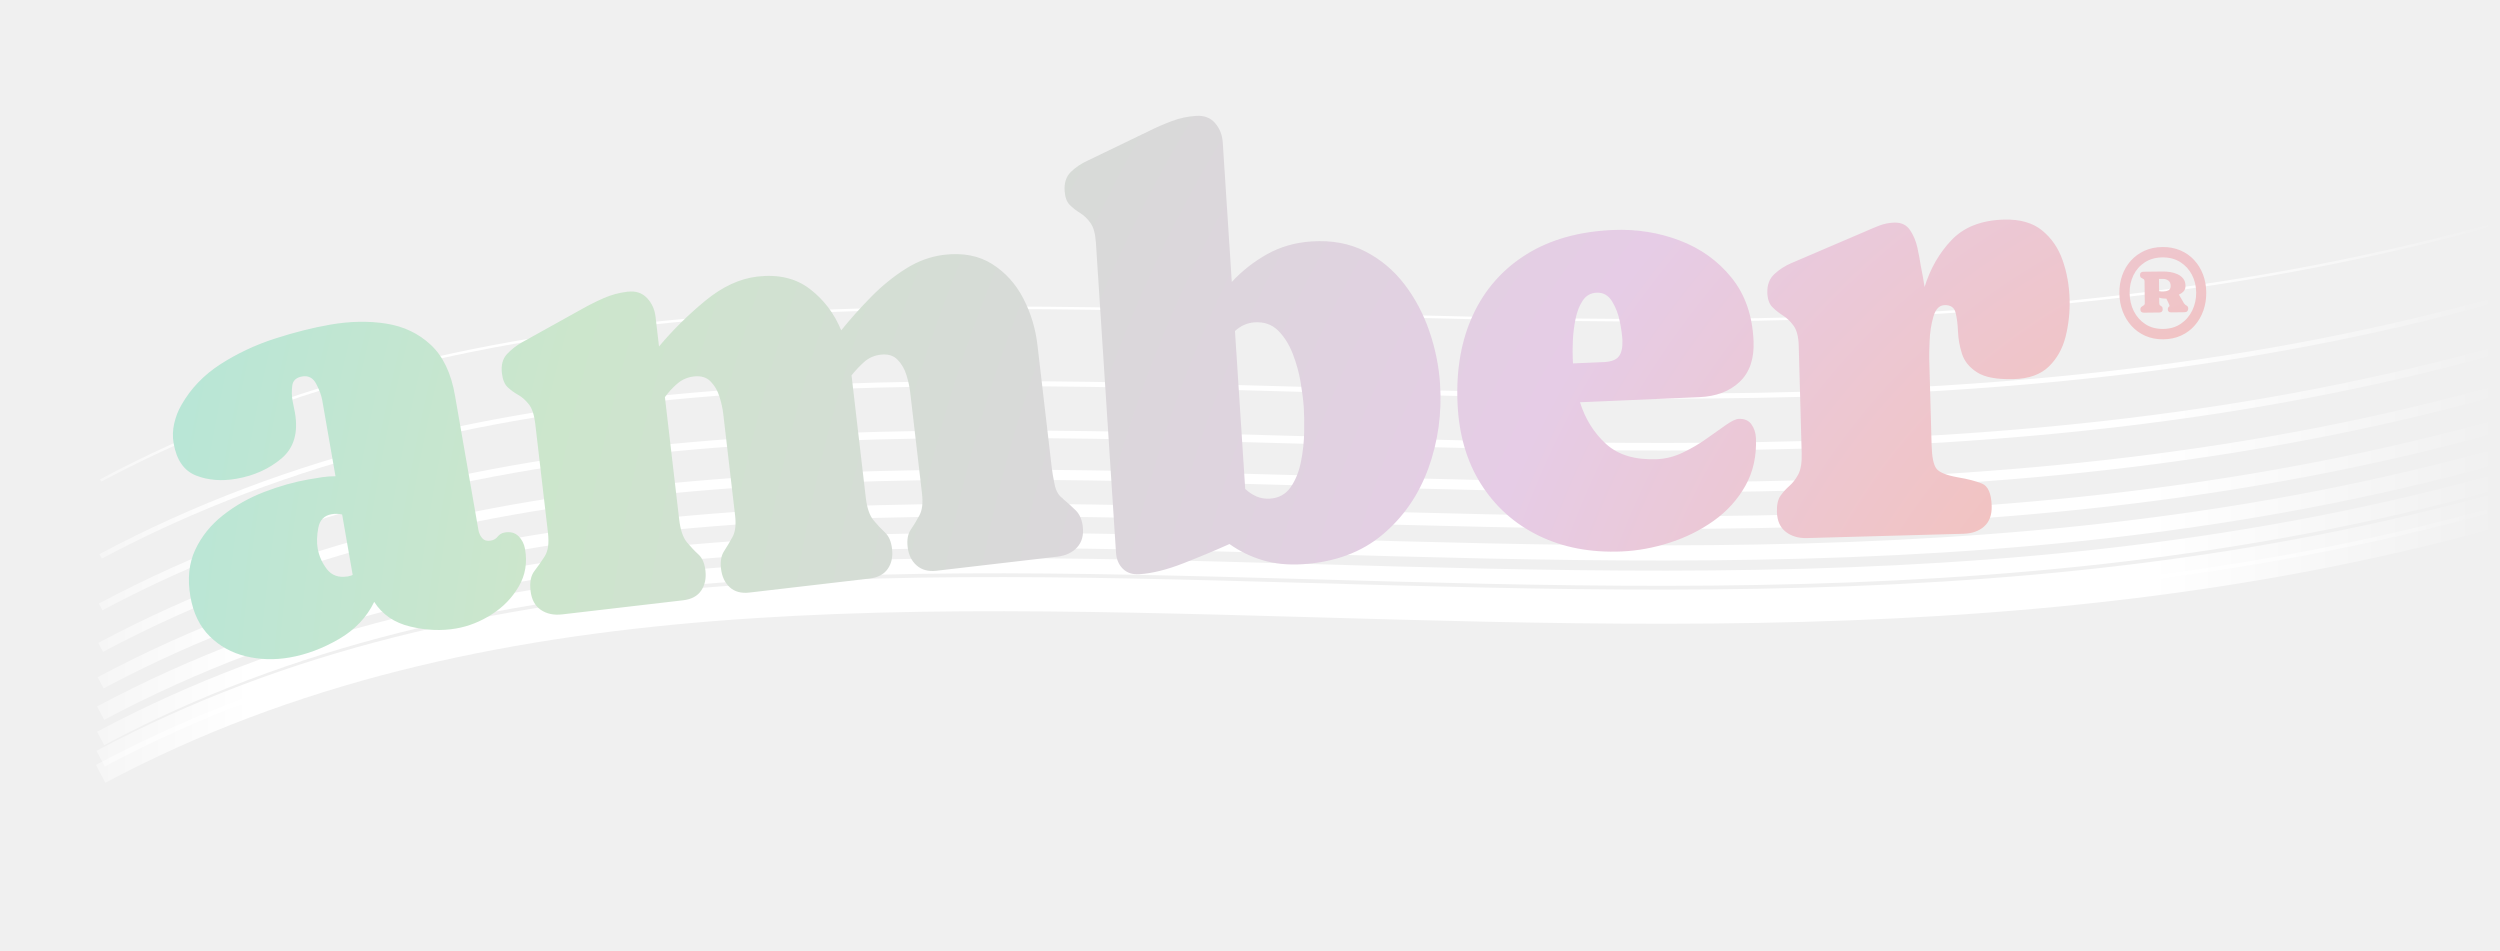
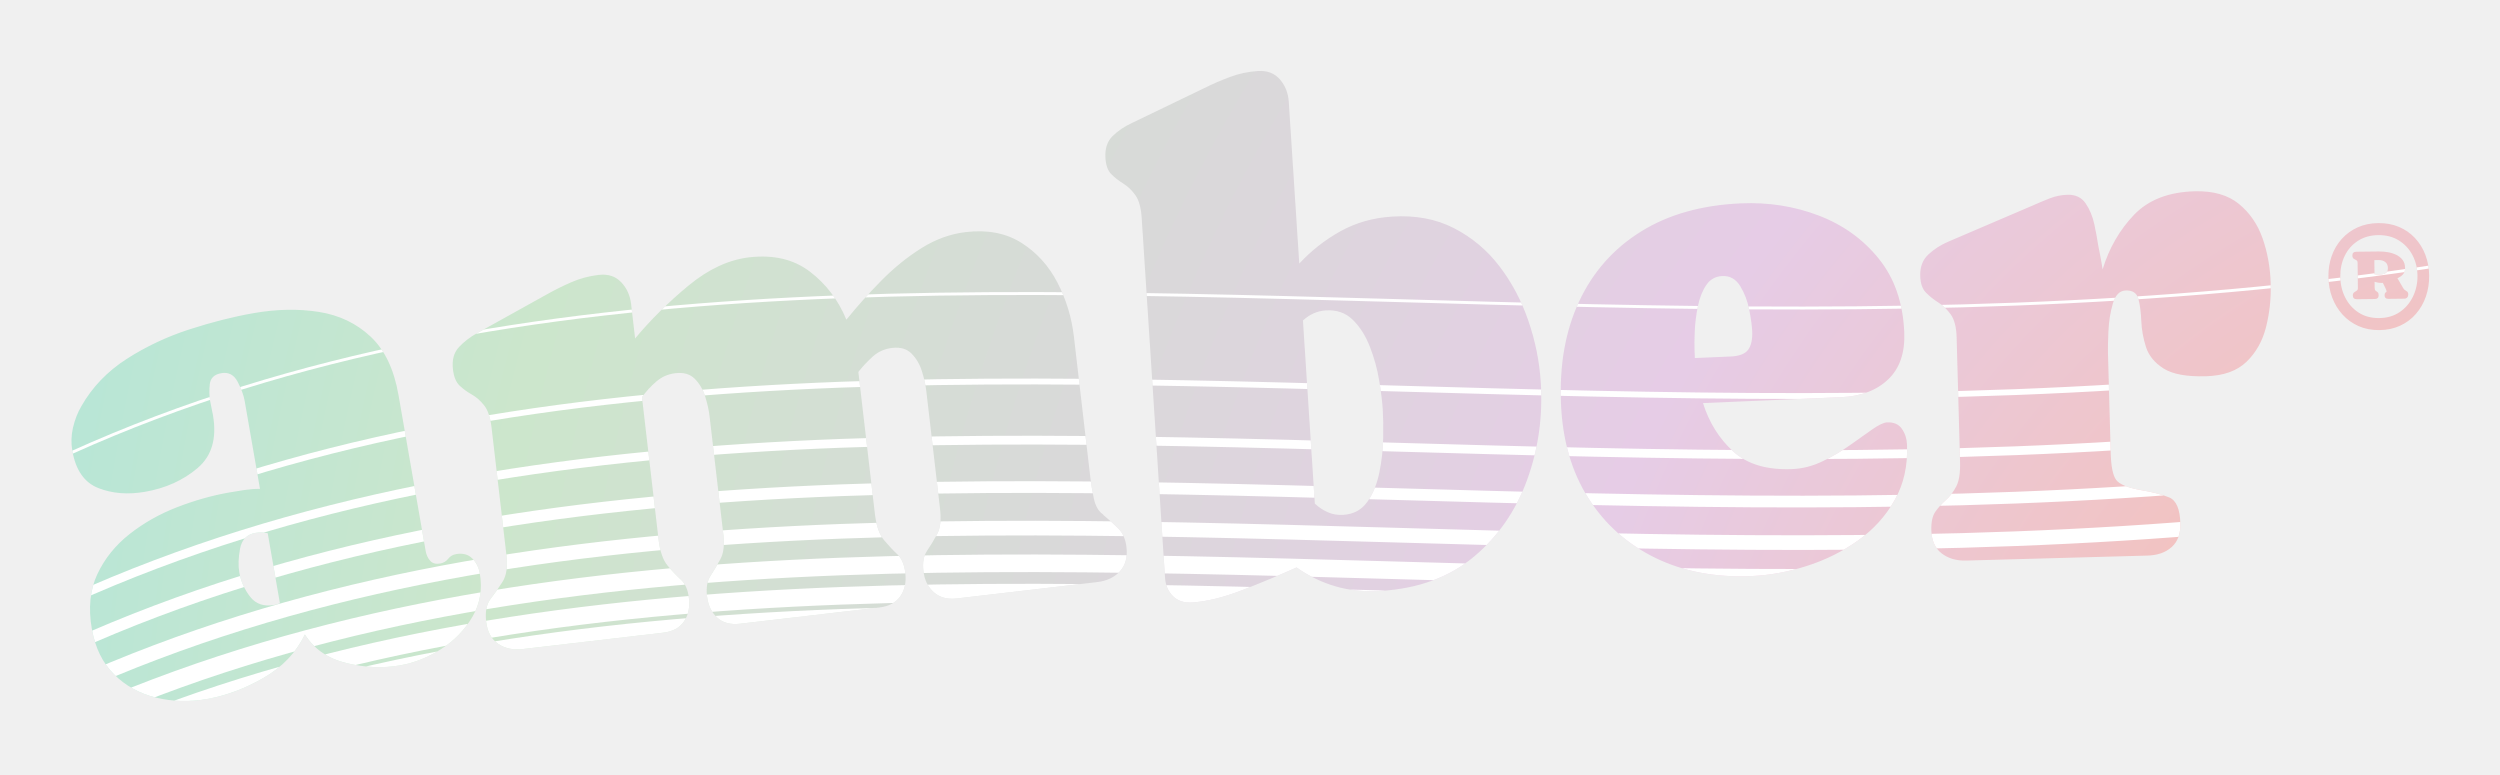
- <svg xmlns="http://www.w3.org/2000/svg" viewBox="30.1 85.0 494.3 188.0" role="img" aria-label="amber avatar — amber-canon, transparent ground">
-   <clipPath id="avcrop">
-     <rect x="30.09" y="85" width="494.251" height="188" />
-   </clipPath>
+ <svg xmlns="http://www.w3.org/2000/svg" viewBox="52.1 95.8 426.3 132.0" role="img" aria-label="amber avatar — amber-canon, transparent ground">
  <defs>
    <path id="av1-a" d="M40 230Q40 322 83 383.5Q126 445 195.5 482.5Q265 520 346 536Q427 552 502 552Q524 552 547 551.5Q570 551 592 547V807Q592 832 581.5 865Q571 898 539 898Q508 898 500.5 872.5Q493 847 493 824Q493 814 493.5 803.5Q494 793 494 782Q494 679 423 637.5Q352 596 261 596Q185 596 129 630Q73 664 73 750Q73 784 86.5 816Q100 848 121 873Q182 947 274.5 986Q367 1025 469.5 1039.5Q572 1054 662 1054Q764 1054 849 1025Q934 996 985 928.5Q1036 861 1036 747V286Q1036 269 1044 256Q1052 243 1071 243Q1086 243 1096.5 252.5Q1107 262 1122 262Q1151 262 1165.5 242Q1180 222 1180 195Q1180 125 1137.5 74.5Q1095 24 1032 -2.5Q969 -29 905 -29Q830 -29 753.5 4Q677 37 648 107Q597 36 508.5 3.5Q420 -29 335 -29Q257 -29 189.5 0.5Q122 30 81 88Q40 146 40 230ZM491 318Q491 278 510 242.5Q529 207 575 207Q584 207 592 209V416Q575 423 557 423Q519 423 505 385.5Q491 348 491 318Z" />
    <path id="av1-m" d="M502 1056Q543 1056 564.5 1027.5Q586 999 586 961V860Q664 934 758.5 995Q853 1056 943 1056Q1050 1056 1114 994Q1178 932 1203 843Q1256 895 1317 944Q1378 993 1444 1024.5Q1510 1056 1578 1056Q1673 1056 1734.5 1006.5Q1796 957 1825.5 879.5Q1855 802 1855 717V301Q1855 278 1858 243.5Q1861 209 1880 193V192Q1902 169 1919 147.5Q1936 126 1936 91Q1936 47 1909 23.5Q1882 0 1839 0H1428Q1387 0 1364 25.5Q1341 51 1341 91Q1341 128 1358.5 148Q1376 168 1393 192.5Q1410 217 1410 264V609Q1410 637 1404 668.5Q1398 700 1380 723Q1362 746 1326 746Q1293 746 1267.5 728Q1242 710 1220 688V273Q1220 220 1237 194Q1254 168 1271 148Q1288 128 1288 91Q1288 50 1265.5 25Q1243 0 1201 0H793Q751 0 729 25.5Q707 51 707 91Q707 128 724 148.5Q741 169 758 193Q775 217 775 264V609Q775 637 769 668.5Q763 700 745 723Q727 746 691 746Q659 746 633 728.5Q607 711 586 688V273Q586 219 603 193Q620 167 637 147.5Q654 128 654 91Q654 51 632 25.5Q610 0 568 0H157Q114 0 87 23.5Q60 47 60 91Q60 135 80.5 156Q101 177 121 201.5Q141 226 141 279V650Q141 695 127 717.5Q113 740 95 753Q77 766 63 782.5Q49 799 49 832Q49 873 73.5 894Q98 915 132 929L343 1016Q381 1032 420.5 1044Q460 1056 502 1056Z" />
    <path id="av1-b" d="M561 1409V937Q617 990 686.5 1023Q756 1056 839 1056Q941 1056 1016.5 1011Q1092 966 1141.5 892Q1191 818 1215.5 728Q1240 638 1240 548Q1240 398 1182 266Q1124 134 1012.5 52.5Q901 -29 738 -29Q665 -29 605 -7Q545 15 496 55Q421 27 336 0Q251 -27 186 -27Q151 -27 131.5 -5Q112 17 112 51V1099Q112 1144 98 1166.5Q84 1189 65 1202.5Q46 1216 32 1232Q18 1248 18 1280Q18 1321 43 1342.5Q68 1364 102 1377L317 1464Q355 1480 395 1492Q435 1504 477 1504Q518 1504 539.5 1475.5Q561 1447 561 1409ZM629 796Q592 796 561 771V237Q577 220 597 209.5Q617 199 642 199Q687 199 714 232.5Q741 266 754.5 316Q768 366 772 416Q776 466 776 498Q776 533 771 583Q766 633 750.5 682Q735 731 706 763.5Q677 796 629 796Z" />
    <path id="av1-e" d="M1047 661Q1047 572 994.5 526Q942 480 856 480H453Q476 394 535 335.5Q594 277 705 277Q749 277 792.5 295.5Q836 314 874.5 339Q913 364 942 382.5Q971 401 986 401Q1015 401 1028 380.5Q1041 360 1041 334Q1041 243 998.5 174.5Q956 106 886.5 61Q817 16 734.5 -6.5Q652 -29 572 -29Q415 -29 295 36Q175 101 107.5 218.5Q40 336 40 495Q40 665 105.5 791Q171 917 294 986.5Q417 1056 589 1056Q708 1056 812.5 1011Q917 966 982 878Q1047 790 1047 661ZM435 634Q435 623 435 612H539Q577 612 591 629.5Q605 647 605 683Q605 707 599 746Q593 785 575.5 816Q558 847 525 847Q495 847 477 822.5Q459 798 450 761.5Q441 725 438 690Q435 655 435 634Z" />
    <path id="av1-r" d="M593 593V301Q593 243 606.5 223Q620 203 678 191Q729 181 759.5 167.5Q790 154 790 91Q790 46 763 23Q736 0 692 0H164Q121 0 93 23Q65 46 65 91Q65 127 78.5 145Q92 163 109.5 177.5Q127 192 140.5 215.5Q154 239 154 287V650Q154 695 138.5 717.5Q123 740 103.5 753Q84 766 68.5 782.5Q53 799 53 832Q53 871 78.5 893.5Q104 916 137 929L387 1028Q411 1038 436 1047Q461 1056 488 1056Q523 1056 540 1029.5Q557 1003 563.5 968.5Q570 934 573 908Q576 890 579 872Q582 854 584 836Q615 928 679.5 992Q744 1056 858 1056Q939 1056 985.5 1016Q1032 976 1052 913.5Q1072 851 1072 781Q1072 716 1055 655.5Q1038 595 995.5 556Q953 517 876 517Q792 517 753.5 543Q715 569 704 607Q693 645 692.5 683Q692 721 686 747Q680 773 650 773Q623 773 611 735.5Q599 698 596 655Q593 612 593 593Z" />
    <path id="av1-registered" d="M797 -163Q630 -163 495 -101.5Q360 -40 263.5 68.5Q167 177 115.5 319Q64 461 64 622Q64 784 115.5 924Q167 1064 264 1169.5Q361 1275 496 1334.5Q631 1394 797 1394Q964 1394 1099 1335Q1234 1276 1330.5 1170Q1427 1064 1478.5 924Q1530 784 1530 622Q1530 460 1479 318Q1428 176 1332 67.5Q1236 -41 1100.5 -102Q965 -163 797 -163ZM797 12Q969 12 1095.5 96Q1222 180 1291 319Q1360 458 1360 622Q1360 787 1290.5 922.5Q1221 1058 1094.5 1138.5Q968 1219 797 1219Q625 1219 499 1139Q373 1059 305 924Q237 789 237 622Q237 456 304.5 317.5Q372 179 497.5 95.5Q623 12 797 12ZM1181 736Q1181 677 1148 642.5Q1115 608 1068 589L1151 443Q1165 418 1194 402.5Q1223 387 1223 353Q1223 325 1207.5 307.5Q1192 290 1163 290H934Q878 290 878 344Q878 366 892 383Q908 388 908 401Q908 411 890 451Q872 491 855 524Q848 523 840 523Q813 523 787 527.5Q761 532 735 540V451Q735 421 749 410.5Q763 400 777.5 389Q792 378 792 344Q792 290 733 290H476Q416 290 416 344Q416 376 435 389.5Q454 403 472.5 414Q491 425 491 451V820Q491 848 472.5 858Q454 868 435 880Q416 892 416 927Q416 981 476 981H804Q862 981 927.5 970Q993 959 1050.5 931.5Q1108 904 1144.5 856.5Q1181 809 1181 736ZM735 856V650Q752 646 769.5 645Q787 644 806 644Q854 644 892.5 662.5Q931 681 931 738Q931 797 893.5 826.5Q856 856 800 856Z" />
    <clipPath id="av1-text">
      <use href="#av1-a" transform="translate(67.76 216.69) rotate(-9.882) translate(0 0.00) scale(0.058594 -0.058594)" />
      <use href="#av1-m" transform="translate(132.13 207.54) rotate(-6.650) translate(0 0.00) scale(0.058594 -0.058594)" />
      <use href="#av1-b" transform="translate(244.40 197.66) rotate(-3.710) translate(0 0.00) scale(0.058594 -0.058594)" />
      <use href="#av1-e" transform="translate(317.18 193.77) rotate(-2.453) translate(0 0.00) scale(0.058594 -0.058594)" />
      <use href="#av1-r" transform="translate(377.77 191.65) rotate(-1.573) translate(0 0.00) scale(0.058594 -0.058594)" />
      <use href="#av1-registered" transform="translate(448.92 190.28) rotate(-0.641) translate(0 -40.00) scale(0.011719 -0.011719)" />
    </clipPath>
-     <mask id="av1-around">
-       <rect x="-44.784" y="11.768" width="620" height="300" fill="#fff" />
-       <g fill="#000">
-         <use href="#av1-a" transform="translate(67.76 216.69) rotate(-9.882) translate(0 0.00) scale(0.058594 -0.058594)" />
-         <use href="#av1-m" transform="translate(132.13 207.54) rotate(-6.650) translate(0 0.00) scale(0.058594 -0.058594)" />
-         <use href="#av1-b" transform="translate(244.40 197.66) rotate(-3.710) translate(0 0.00) scale(0.058594 -0.058594)" />
-         <use href="#av1-e" transform="translate(317.18 193.77) rotate(-2.453) translate(0 0.00) scale(0.058594 -0.058594)" />
-         <use href="#av1-r" transform="translate(377.77 191.65) rotate(-1.573) translate(0 0.00) scale(0.058594 -0.058594)" />
-         <use href="#av1-registered" transform="translate(448.92 190.28) rotate(-0.641) translate(0 -40.00) scale(0.011719 -0.011719)" />
-       </g>
-     </mask>
  </defs>
-   <linearGradient id="avf1" gradientUnits="userSpaceOnUse" x1="30.09" y1="0" x2="524.341" y2="0">
-     <stop offset="0" stop-color="#FFFFFF" stop-opacity="0" />
-     <stop offset="0.1" stop-color="#FFFFFF" stop-opacity="1" />
-     <stop offset="0.86" stop-color="#FFFFFF" stop-opacity="1" />
-     <stop offset="1" stop-color="#FFFFFF" stop-opacity="0" />
-   </linearGradient>
  <radialGradient id="avink0" gradientUnits="userSpaceOnUse" cx="500" cy="250" r="560">
    <stop offset="0" stop-color="#ffb999" />
    <stop offset="0.33" stop-color="#e6cce6" />
    <stop offset="0.66" stop-color="#cce6cc" />
    <stop offset="1" stop-color="#99e6e6" />
  </radialGradient>
-   <g clip-path="url(#avcrop)">
-     <path d="M50,180 C200,100 400,200 600,100 S850,160 950,130" fill="none" stroke="url(#avf1)" stroke-width="0.5" />
-     <path d="M50,195 C200,115 400,215 600,115 S850,175 950,145" fill="none" stroke="url(#avf1)" stroke-width="1" />
-     <path d="M50,205 C200,125 400,225 600,125 S850,185 950,155" fill="none" stroke="url(#avf1)" stroke-width="1.5" />
-     <path d="M50,213 C200,133 400,233 600,133 S850,193 950,163" fill="none" stroke="url(#avf1)" stroke-width="2" />
-     <path d="M50,220 C200,140 400,240 600,140 S850,200 950,170" fill="none" stroke="url(#avf1)" stroke-width="2.5" />
-     <path d="M50,226 C200,146 400,246 600,146 S850,206 950,176" fill="none" stroke="url(#avf1)" stroke-width="3" />
-     <path d="M50,231 C200,151 400,251 600,151 S850,211 950,181" fill="none" stroke="url(#avf1)" stroke-width="3" />
-     <path d="M50,235 C200,155 400,255 600,155 S850,215 950,185" fill="none" stroke="url(#avf1)" stroke-width="3.5" />
-     <path d="M50,238 C200,158 400,258 600,158 S850,218 950,188" fill="none" stroke="url(#avf1)" stroke-width="4" />
+   <g clip-path="url(#av1-text)">
+     <rect x="52.09" y="95.755" width="426.251" height="132.024" fill="url(#avink0)" />
  </g>
  <g clip-path="url(#av1-text)">
-     <rect x="30.09" y="85" width="494.251" height="188" fill="url(#avink0)" />
+     <path d="M50,180 C200,100 400,200 600,100 S850,160 950,130" fill="none" stroke="#FFFFFF" stroke-width="0.5" />
+     <path d="M50,195 C200,115 400,215 600,115 S850,175 950,145" fill="none" stroke="#FFFFFF" stroke-width="1" />
+     <path d="M50,205 C200,125 400,225 600,125 S850,185 950,155" fill="none" stroke="#FFFFFF" stroke-width="1.5" />
+     <path d="M50,213 C200,133 400,233 600,133 S850,193 950,163" fill="none" stroke="#FFFFFF" stroke-width="2" />
+     <path d="M50,220 C200,140 400,240 600,140 S850,200 950,170" fill="none" stroke="#FFFFFF" stroke-width="2.5" />
+     <path d="M50,226 C200,146 400,246 600,146 S850,206 950,176" fill="none" stroke="#FFFFFF" stroke-width="3" />
+     <path d="M50,231 C200,151 400,251 600,151 S850,211 950,181" fill="none" stroke="#FFFFFF" stroke-width="3" />
+     <path d="M50,235 C200,155 400,255 600,155 S850,215 950,185" fill="none" stroke="#FFFFFF" stroke-width="3.5" />
+     <path d="M50,238 C200,158 400,258 600,158 S850,218 950,188" fill="none" stroke="#FFFFFF" stroke-width="4" />
  </g>
</svg>
